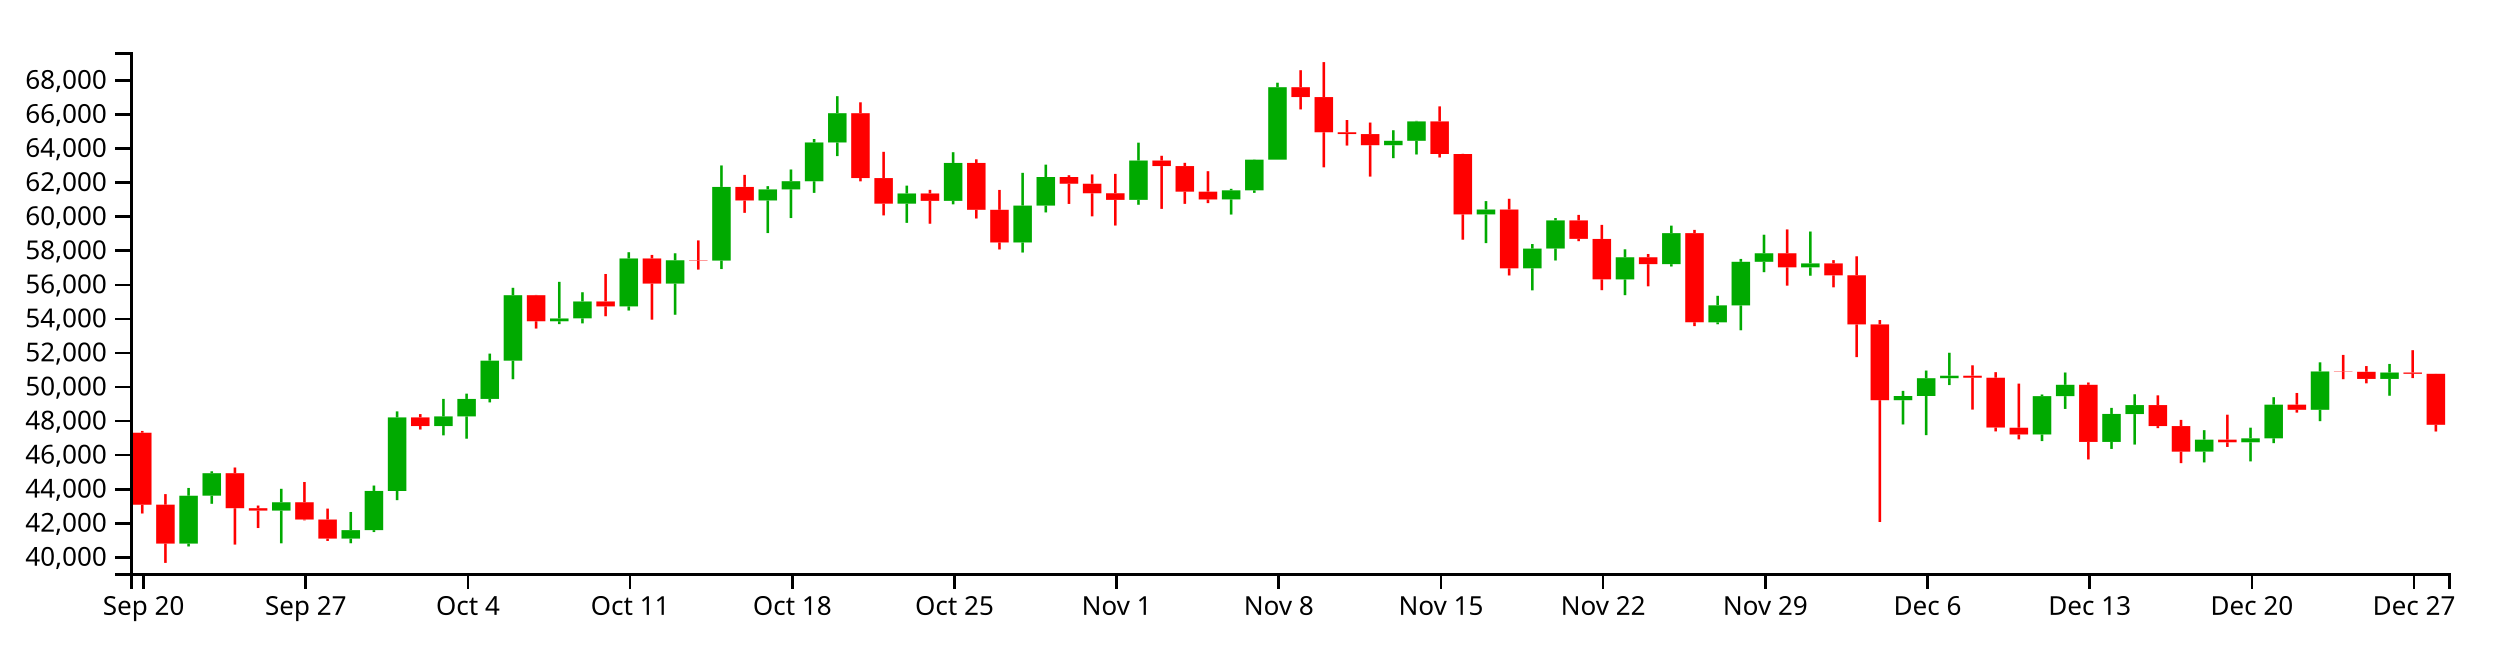
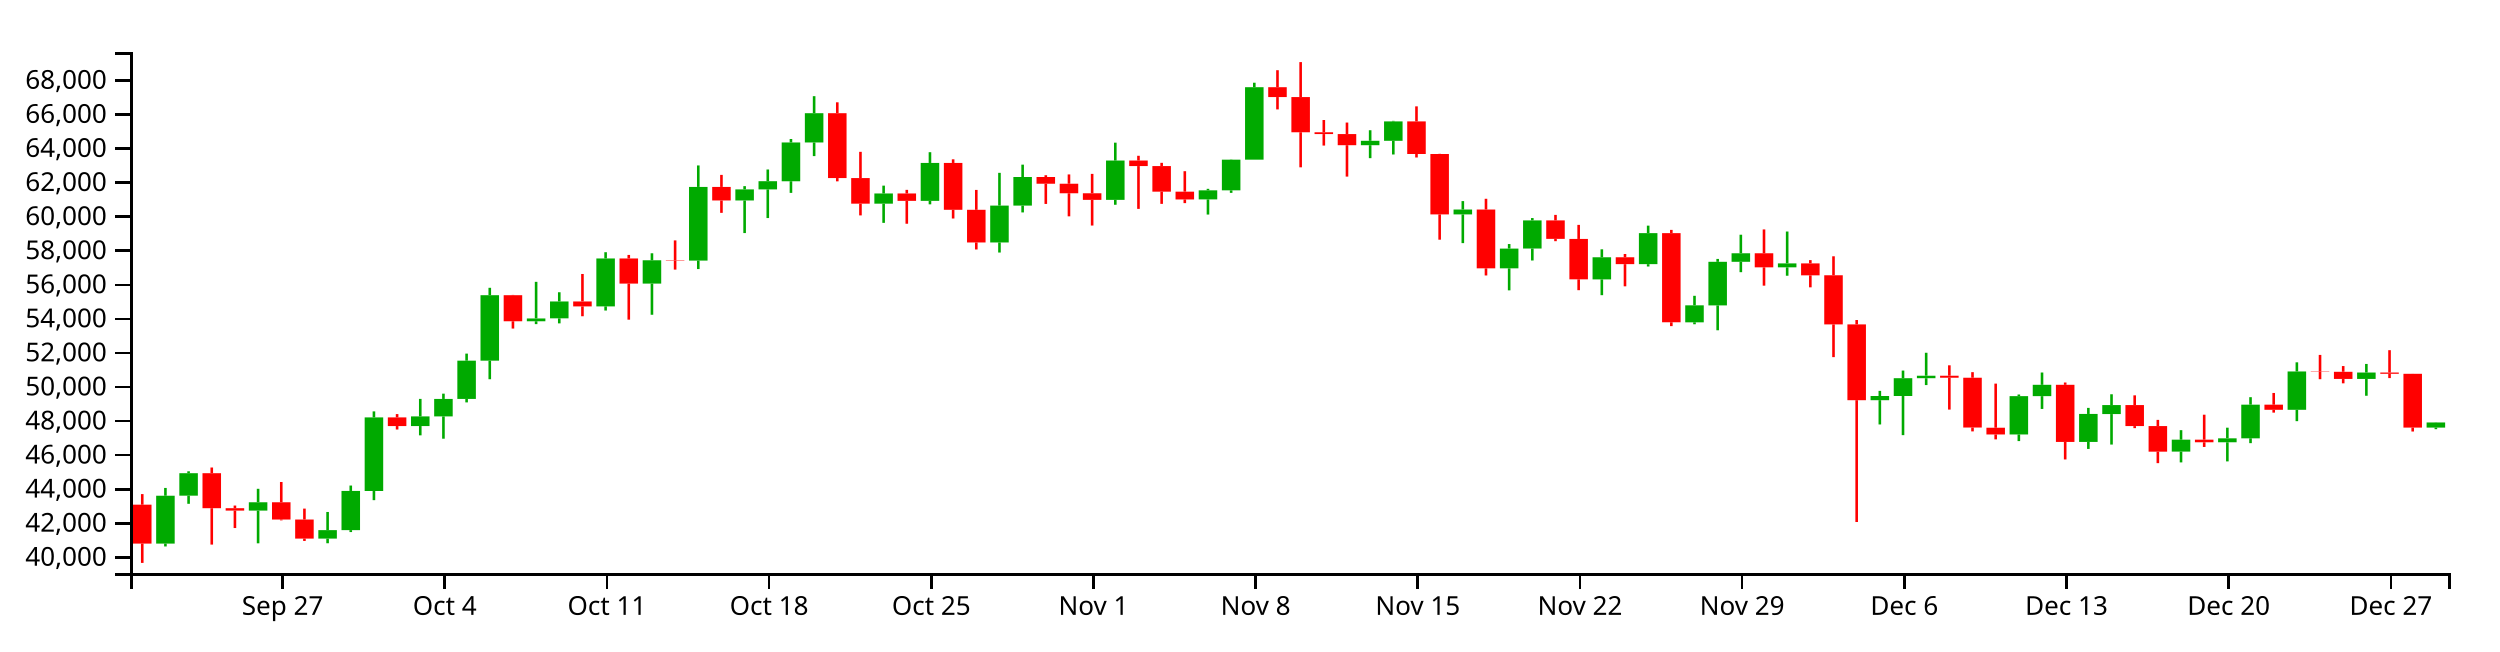
<svg xmlns="http://www.w3.org/2000/svg" version="1.1" width="960" height="250">
  <g transform="translate(50,20)">
    <style>.axis path,.axis line{fill:none;stroke:#000;shape-rendering:crispEdges;}path.candle{stroke:#000000;}path.candle.body{stroke-width:0;}path.candle.up{fill:#00AA00;stroke:#00AA00;}path.candle.down{fill:#FF0000;stroke:#FF0000;}</style>
    <g class="candlestick">
      <g class="data">
-         <path class="candle body up" d="M 18.86 188.736 l 7.117 0 L 25.978 170.358 l -7.117 0 L 18.86 188.736 M 27.757 170.34 l 7.117 0 L 34.874 161.713 l -7.117 0 L 27.757 170.34 M 54.446 176.069 l 7.117 0 L 61.563 172.862 l -7.117 0 L 54.446 176.069 M 81.136 186.833 l 7.117 0 L 88.253 183.567 l -7.117 0 L 81.136 186.833 M 90.032 183.567 l 7.117 0 L 97.149 168.524 l -7.117 0 L 90.032 183.567 M 98.928 168.55 l 7.117 0 L 106.046 140.283 l -7.117 0 L 98.928 168.55 M 116.721 143.597 l 7.117 0 L 123.838 139.901 l -7.117 0 L 116.721 143.597 M 125.618 139.901 l 7.117 0 L 132.735 133.196 l -7.117 0 L 125.618 139.901 M 134.514 133.196 l 7.117 0 L 141.631 118.498 l -7.117 0 L 134.514 133.196 M 143.411 118.498 l 7.117 0 L 150.528 93.361 l -7.117 0 L 143.411 118.498 M 161.204 103.367 l 7.117 0 L 168.321 102.28 l -7.117 0 L 161.204 103.367 M 170.1 102.252 l 7.117 0 L 177.217 95.75 l -7.117 0 L 170.1 102.252 M 187.893 97.652 l 7.117 0 L 195.01 79.256 l -7.117 0 L 187.893 97.652 M 205.686 88.9 l 7.117 0 L 212.803 79.939 l -7.117 0 L 205.686 88.9 M 223.479 80.063 l 7.117 0 L 230.596 51.776 l -7.117 0 L 223.479 80.063 M 241.271 56.989 l 7.117 0 L 248.389 52.719 l -7.117 0 L 241.271 56.989 M 250.168 52.719 l 7.117 0 L 257.285 49.569 l -7.117 0 L 250.168 52.719 M 259.064 49.597 l 7.117 0 L 266.182 34.716 l -7.117 0 L 259.064 49.597 M 267.961 34.716 l 7.117 0 L 275.078 23.46 l -7.117 0 L 267.961 34.716 M 294.65 58.214 l 7.117 0 L 301.767 54.299 l -7.117 0 L 294.65 58.214 M 312.443 57.141 l 7.117 0 L 319.56 42.577 l -7.117 0 L 312.443 57.141 M 339.132 73.094 l 7.117 0 L 346.25 58.949 l -7.117 0 L 339.132 73.094 M 348.029 58.949 l 7.117 0 L 355.146 47.974 l -7.117 0 L 348.029 58.949 M 383.615 56.756 l 7.117 0 L 390.732 41.654 l -7.117 0 L 383.615 56.756 M 419.2 56.566 l 7.117 0 L 426.317 53.096 l -7.117 0 L 419.2 56.566 M 428.097 53.096 l 7.117 0 L 435.214 41.303 l -7.117 0 L 428.097 53.096 M 436.993 41.303 l 7.117 0 L 444.11 13.489 l -7.117 0 L 436.993 41.303 M 481.475 35.752 l 7.117 0 L 488.593 34.066 l -7.117 0 L 481.475 35.752 M 490.372 34.066 l 7.117 0 L 497.489 26.615 l -7.117 0 L 490.372 34.066 M 517.061 62.331 l 7.117 0 L 524.178 60.46 l -7.117 0 L 517.061 62.331 M 534.854 83.048 l 7.117 0 L 541.971 75.456 l -7.117 0 L 534.854 83.048 M 543.75 75.425 l 7.117 0 L 550.868 64.629 l -7.117 0 L 543.75 75.425 M 570.44 87.285 l 7.117 0 L 577.557 78.799 l -7.117 0 L 570.44 87.285 M 588.233 81.435 l 7.117 0 L 595.35 69.516 l -7.117 0 L 588.233 81.435 M 606.026 103.769 l 7.117 0 L 613.143 97.246 l -7.117 0 L 606.026 103.769 M 614.922 97.276 l 7.117 0 L 622.039 80.541 l -7.117 0 L 614.922 97.276 M 623.818 80.541 l 7.117 0 L 630.936 77.262 l -7.117 0 L 623.818 80.541 M 641.611 82.662 l 7.117 0 L 648.729 81.135 l -7.117 0 L 641.611 82.662 M 677.197 133.67 l 7.117 0 L 684.314 132.075 l -7.117 0 L 677.197 133.67 M 686.094 132.075 l 7.117 0 L 693.211 125.236 l -7.117 0 L 686.094 132.075 M 694.99 125.236 l 7.117 0 L 702.107 124.274 l -7.117 0 L 694.99 125.236 M 730.576 146.831 l 7.117 0 L 737.693 132.117 l -7.117 0 L 730.576 146.831 M 739.472 132.117 l 7.117 0 L 746.589 127.774 l -7.117 0 L 739.472 132.117 M 757.265 149.694 l 7.117 0 L 764.382 138.963 l -7.117 0 L 757.265 149.694 M 766.162 139.005 l 7.117 0 L 773.279 135.551 l -7.117 0 L 766.162 139.005 M 792.851 153.416 l 7.117 0 L 799.968 148.833 l -7.117 0 L 792.851 153.416 M 810.644 149.835 l 7.117 0 L 817.761 148.311 l -7.117 0 L 810.644 149.835 M 819.54 148.311 l 7.117 0 L 826.657 135.388 l -7.117 0 L 819.54 148.311 M 837.333 137.362 l 7.117 0 L 844.45 122.64 l -7.117 0 L 837.333 137.362 M 864.022 125.512 l 7.117 0 L 871.14 123.054 l -7.117 0 L 864.022 125.512" />
-         <path class="candle body down" d="M 1.068 146.169 l 7.117 0 L 8.185 173.812 l -7.117 0 L 1.068 146.169 M 9.964 173.805 l 7.117 0 L 17.081 188.734 l -7.117 0 L 9.964 173.805 M 36.653 161.713 l 7.117 0 L 43.77 175.153 l -7.117 0 L 36.653 161.713 M 45.55 175.153 l 7.117 0 L 52.667 176.069 l -7.117 0 L 45.55 175.153 M 63.343 172.862 l 7.117 0 L 70.46 179.491 l -7.117 0 L 63.343 172.862 M 72.239 179.491 l 7.117 0 L 79.356 186.823 l -7.117 0 L 72.239 179.491 M 107.825 140.283 l 7.117 0 L 114.942 143.597 l -7.117 0 L 107.825 140.283 M 152.307 93.361 l 7.117 0 L 159.424 103.367 l -7.117 0 L 152.307 93.361 M 178.996 95.75 l 7.117 0 L 186.114 97.652 l -7.117 0 L 178.996 95.75 M 196.789 79.256 l 7.117 0 L 203.906 88.9 l -7.117 0 L 196.789 79.256 M 214.582 79.913 l 7.117 0 L 221.699 80.063 l -7.117 0 L 214.582 79.913 M 232.375 51.776 l 7.117 0 L 239.492 56.989 l -7.117 0 L 232.375 51.776 M 276.857 23.46 l 7.117 0 L 283.974 48.37 l -7.117 0 L 276.857 23.46 M 285.754 48.37 l 7.117 0 L 292.871 58.214 l -7.117 0 L 285.754 48.37 M 303.547 54.299 l 7.117 0 L 310.664 57.141 l -7.117 0 L 303.547 54.299 M 321.339 42.577 l 7.117 0 L 328.457 60.565 l -7.117 0 L 321.339 42.577 M 330.236 60.565 l 7.117 0 L 337.353 73.094 l -7.117 0 L 330.236 60.565 M 356.925 47.974 l 7.117 0 L 364.042 50.555 l -7.117 0 L 356.925 47.974 M 365.822 50.555 l 7.117 0 L 372.939 54.214 l -7.117 0 L 365.822 50.555 M 374.718 54.214 l 7.117 0 L 381.835 56.756 l -7.117 0 L 374.718 54.214 M 392.511 41.65 l 7.117 0 L 399.628 43.77 l -7.117 0 L 392.511 41.65 M 401.407 43.77 l 7.117 0 L 408.525 53.591 l -7.117 0 L 401.407 43.77 M 410.304 53.591 l 7.117 0 L 417.421 56.586 l -7.117 0 L 410.304 53.591 M 445.89 13.489 l 7.117 0 L 453.007 17.271 l -7.117 0 L 445.89 13.489 M 454.786 17.271 l 7.117 0 L 461.903 30.78 l -7.117 0 L 454.786 17.271 M 463.683 30.78 l 7.117 0 L 470.8 31.487 l -7.117 0 L 463.683 30.78 M 472.579 31.487 l 7.117 0 L 479.696 35.752 l -7.117 0 L 472.579 31.487 M 499.268 26.615 l 7.117 0 L 506.385 39.124 l -7.117 0 L 499.268 26.615 M 508.165 39.124 l 7.117 0 L 515.282 62.331 l -7.117 0 L 508.165 39.124 M 525.958 60.46 l 7.117 0 L 533.075 83.048 l -7.117 0 L 525.958 60.46 M 552.647 64.629 l 7.117 0 L 559.764 71.729 l -7.117 0 L 552.647 64.629 M 561.543 71.758 l 7.117 0 L 568.661 87.263 l -7.117 0 L 561.543 71.758 M 579.336 78.799 l 7.117 0 L 586.453 81.435 l -7.117 0 L 579.336 78.799 M 597.129 69.516 l 7.117 0 L 604.246 103.751 l -7.117 0 L 597.129 69.516 M 632.715 77.262 l 7.117 0 L 639.832 82.662 l -7.117 0 L 632.715 77.262 M 650.508 81.135 l 7.117 0 L 657.625 85.738 l -7.117 0 L 650.508 81.135 M 659.404 85.713 l 7.117 0 L 666.521 104.572 l -7.117 0 L 659.404 85.713 M 668.301 104.572 l 7.117 0 L 675.418 133.67 l -7.117 0 L 668.301 104.572 M 703.886 124.274 l 7.117 0 L 711.004 125.045 l -7.117 0 L 703.886 124.274 M 712.783 125.045 l 7.117 0 L 719.9 144.181 l -7.117 0 L 712.783 125.045 M 721.679 144.245 l 7.117 0 L 728.796 146.831 l -7.117 0 L 721.679 144.245 M 748.369 127.774 l 7.117 0 L 755.486 149.694 l -7.117 0 L 748.369 127.774 M 775.058 135.551 l 7.117 0 L 782.175 143.613 l -7.117 0 L 775.058 135.551 M 783.954 143.613 l 7.117 0 L 791.072 153.433 l -7.117 0 L 783.954 143.613 M 801.747 148.833 l 7.117 0 L 808.864 149.835 l -7.117 0 L 801.747 148.833 M 828.437 135.403 l 7.117 0 L 835.554 137.362 l -7.117 0 L 828.437 135.403 M 846.23 122.64 l 7.117 0 L 853.347 122.763 l -7.117 0 L 846.23 122.64 M 855.126 122.763 l 7.117 0 L 862.243 125.512 l -7.117 0 L 855.126 122.763 M 872.919 123.054 l 7.117 0 L 880.036 123.538 l -7.117 0 L 872.919 123.054 M 881.815 123.538 l 7.117 0 L 888.932 143.111 l -7.117 0 L 881.815 123.538" />
+         <path class="candle body up" d="M 9.964 188.736 l 7.117 0 L 17.081 170.358 l -7.117 0 L 9.964 188.736 M 18.86 170.34 l 7.117 0 L 25.978 161.713 l -7.117 0 L 18.86 170.34 M 45.55 176.069 l 7.117 0 L 52.667 172.862 l -7.117 0 L 45.55 176.069 M 72.239 186.833 l 7.117 0 L 79.356 183.567 l -7.117 0 L 72.239 186.833 M 81.136 183.567 l 7.117 0 L 88.253 168.524 l -7.117 0 L 81.136 183.567 M 90.032 168.55 l 7.117 0 L 97.149 140.283 l -7.117 0 L 90.032 168.55 M 107.825 143.597 l 7.117 0 L 114.942 139.901 l -7.117 0 L 107.825 143.597 M 116.721 139.901 l 7.117 0 L 123.838 133.196 l -7.117 0 L 116.721 139.901 M 125.618 133.196 l 7.117 0 L 132.735 118.498 l -7.117 0 L 125.618 133.196 M 134.514 118.498 l 7.117 0 L 141.631 93.361 l -7.117 0 L 134.514 118.498 M 152.307 103.367 l 7.117 0 L 159.424 102.28 l -7.117 0 L 152.307 103.367 M 161.204 102.252 l 7.117 0 L 168.321 95.75 l -7.117 0 L 161.204 102.252 M 178.996 97.652 l 7.117 0 L 186.114 79.256 l -7.117 0 L 178.996 97.652 M 196.789 88.9 l 7.117 0 L 203.906 79.939 l -7.117 0 L 196.789 88.9 M 214.582 80.063 l 7.117 0 L 221.699 51.776 l -7.117 0 L 214.582 80.063 M 232.375 56.989 l 7.117 0 L 239.492 52.719 l -7.117 0 L 232.375 56.989 M 241.271 52.719 l 7.117 0 L 248.389 49.569 l -7.117 0 L 241.271 52.719 M 250.168 49.597 l 7.117 0 L 257.285 34.716 l -7.117 0 L 250.168 49.597 M 259.064 34.716 l 7.117 0 L 266.182 23.46 l -7.117 0 L 259.064 34.716 M 285.754 58.214 l 7.117 0 L 292.871 54.299 l -7.117 0 L 285.754 58.214 M 303.547 57.141 l 7.117 0 L 310.664 42.577 l -7.117 0 L 303.547 57.141 M 330.236 73.094 l 7.117 0 L 337.353 58.949 l -7.117 0 L 330.236 73.094 M 339.132 58.949 l 7.117 0 L 346.25 47.974 l -7.117 0 L 339.132 58.949 M 374.718 56.756 l 7.117 0 L 381.835 41.654 l -7.117 0 L 374.718 56.756 M 410.304 56.566 l 7.117 0 L 417.421 53.096 l -7.117 0 L 410.304 56.566 M 419.2 53.096 l 7.117 0 L 426.317 41.303 l -7.117 0 L 419.2 53.096 M 428.097 41.303 l 7.117 0 L 435.214 13.489 l -7.117 0 L 428.097 41.303 M 472.579 35.752 l 7.117 0 L 479.696 34.066 l -7.117 0 L 472.579 35.752 M 481.475 34.066 l 7.117 0 L 488.593 26.615 l -7.117 0 L 481.475 34.066 M 508.165 62.331 l 7.117 0 L 515.282 60.46 l -7.117 0 L 508.165 62.331 M 525.958 83.048 l 7.117 0 L 533.075 75.456 l -7.117 0 L 525.958 83.048 M 534.854 75.425 l 7.117 0 L 541.971 64.629 l -7.117 0 L 534.854 75.425 M 561.543 87.285 l 7.117 0 L 568.661 78.799 l -7.117 0 L 561.543 87.285 M 579.336 81.435 l 7.117 0 L 586.453 69.516 l -7.117 0 L 579.336 81.435 M 597.129 103.769 l 7.117 0 L 604.246 97.246 l -7.117 0 L 597.129 103.769 M 606.026 97.276 l 7.117 0 L 613.143 80.541 l -7.117 0 L 606.026 97.276 M 614.922 80.541 l 7.117 0 L 622.039 77.262 l -7.117 0 L 614.922 80.541 M 632.715 82.662 l 7.117 0 L 639.832 81.135 l -7.117 0 L 632.715 82.662 M 668.301 133.67 l 7.117 0 L 675.418 132.075 l -7.117 0 L 668.301 133.67 M 677.197 132.075 l 7.117 0 L 684.314 125.236 l -7.117 0 L 677.197 132.075 M 686.094 125.236 l 7.117 0 L 693.211 124.274 l -7.117 0 L 686.094 125.236 M 721.679 146.831 l 7.117 0 L 728.796 132.117 l -7.117 0 L 721.679 146.831 M 730.576 132.117 l 7.117 0 L 737.693 127.774 l -7.117 0 L 730.576 132.117 M 748.369 149.694 l 7.117 0 L 755.486 138.963 l -7.117 0 L 748.369 149.694 M 757.265 139.005 l 7.117 0 L 764.382 135.551 l -7.117 0 L 757.265 139.005 M 783.954 153.416 l 7.117 0 L 791.072 148.833 l -7.117 0 L 783.954 153.416 M 801.747 149.835 l 7.117 0 L 808.864 148.311 l -7.117 0 L 801.747 149.835 M 810.644 148.311 l 7.117 0 L 817.761 135.388 l -7.117 0 L 810.644 148.311 M 828.437 137.362 l 7.117 0 L 835.554 122.64 l -7.117 0 L 828.437 137.362 M 855.126 125.512 l 7.117 0 L 862.243 123.054 l -7.117 0 L 855.126 125.512 M 881.815 144.193 l 7.117 0 L 888.932 142.234 l -7.117 0 L 881.815 144.193" />
+         <path class="candle body down" d="M 1.068 173.805 l 7.117 0 L 8.185 188.734 l -7.117 0 L 1.068 173.805 M 27.757 161.713 l 7.117 0 L 34.874 175.153 l -7.117 0 L 27.757 161.713 M 36.653 175.153 l 7.117 0 L 43.77 176.069 l -7.117 0 L 36.653 175.153 M 54.446 172.862 l 7.117 0 L 61.563 179.491 l -7.117 0 L 54.446 172.862 M 63.343 179.491 l 7.117 0 L 70.46 186.823 l -7.117 0 L 63.343 179.491 M 98.928 140.283 l 7.117 0 L 106.046 143.597 l -7.117 0 L 98.928 140.283 M 143.411 93.361 l 7.117 0 L 150.528 103.367 l -7.117 0 L 143.411 93.361 M 170.1 95.75 l 7.117 0 L 177.217 97.652 l -7.117 0 L 170.1 95.75 M 187.893 79.256 l 7.117 0 L 195.01 88.9 l -7.117 0 L 187.893 79.256 M 205.686 79.913 l 7.117 0 L 212.803 80.063 l -7.117 0 L 205.686 79.913 M 223.479 51.776 l 7.117 0 L 230.596 56.989 l -7.117 0 L 223.479 51.776 M 267.961 23.46 l 7.117 0 L 275.078 48.37 l -7.117 0 L 267.961 23.46 M 276.857 48.37 l 7.117 0 L 283.974 58.214 l -7.117 0 L 276.857 48.37 M 294.65 54.299 l 7.117 0 L 301.767 57.141 l -7.117 0 L 294.65 54.299 M 312.443 42.577 l 7.117 0 L 319.56 60.565 l -7.117 0 L 312.443 42.577 M 321.339 60.565 l 7.117 0 L 328.457 73.094 l -7.117 0 L 321.339 60.565 M 348.029 47.974 l 7.117 0 L 355.146 50.555 l -7.117 0 L 348.029 47.974 M 356.925 50.555 l 7.117 0 L 364.042 54.214 l -7.117 0 L 356.925 50.555 M 365.822 54.214 l 7.117 0 L 372.939 56.756 l -7.117 0 L 365.822 54.214 M 383.615 41.65 l 7.117 0 L 390.732 43.77 l -7.117 0 L 383.615 41.65 M 392.511 43.77 l 7.117 0 L 399.628 53.591 l -7.117 0 L 392.511 43.77 M 401.407 53.591 l 7.117 0 L 408.525 56.586 l -7.117 0 L 401.407 53.591 M 436.993 13.489 l 7.117 0 L 444.11 17.271 l -7.117 0 L 436.993 13.489 M 445.89 17.271 l 7.117 0 L 453.007 30.78 l -7.117 0 L 445.89 17.271 M 454.786 30.78 l 7.117 0 L 461.903 31.487 l -7.117 0 L 454.786 30.78 M 463.683 31.487 l 7.117 0 L 470.8 35.752 l -7.117 0 L 463.683 31.487 M 490.372 26.615 l 7.117 0 L 497.489 39.124 l -7.117 0 L 490.372 26.615 M 499.268 39.124 l 7.117 0 L 506.385 62.331 l -7.117 0 L 499.268 39.124 M 517.061 60.46 l 7.117 0 L 524.178 83.048 l -7.117 0 L 517.061 60.46 M 543.75 64.629 l 7.117 0 L 550.868 71.729 l -7.117 0 L 543.75 64.629 M 552.647 71.758 l 7.117 0 L 559.764 87.263 l -7.117 0 L 552.647 71.758 M 570.44 78.799 l 7.117 0 L 577.557 81.435 l -7.117 0 L 570.44 78.799 M 588.233 69.516 l 7.117 0 L 595.35 103.751 l -7.117 0 L 588.233 69.516 M 623.818 77.262 l 7.117 0 L 630.936 82.662 l -7.117 0 L 623.818 77.262 M 641.611 81.135 l 7.117 0 L 648.729 85.738 l -7.117 0 L 641.611 81.135 M 650.508 85.713 l 7.117 0 L 657.625 104.572 l -7.117 0 L 650.508 85.713 M 659.404 104.572 l 7.117 0 L 666.521 133.67 l -7.117 0 L 659.404 104.572 M 694.99 124.274 l 7.117 0 L 702.107 125.045 l -7.117 0 L 694.99 124.274 M 703.886 125.045 l 7.117 0 L 711.004 144.181 l -7.117 0 L 703.886 125.045 M 712.783 144.245 l 7.117 0 L 719.9 146.831 l -7.117 0 L 712.783 144.245 M 739.472 127.774 l 7.117 0 L 746.589 149.694 l -7.117 0 L 739.472 127.774 M 766.162 135.551 l 7.117 0 L 773.279 143.613 l -7.117 0 L 766.162 135.551 M 775.058 143.613 l 7.117 0 L 782.175 153.433 l -7.117 0 L 775.058 143.613 M 792.851 148.833 l 7.117 0 L 799.968 149.835 l -7.117 0 L 792.851 148.833 M 819.54 135.403 l 7.117 0 L 826.657 137.362 l -7.117 0 L 819.54 135.403 M 837.333 122.64 l 7.117 0 L 844.45 122.763 l -7.117 0 L 837.333 122.64 M 846.23 122.763 l 7.117 0 L 853.347 125.512 l -7.117 0 L 846.23 122.763 M 864.022 123.054 l 7.117 0 L 871.14 123.538 l -7.117 0 L 864.022 123.054 M 872.919 123.538 l 7.117 0 L 880.036 144.193 l -7.117 0 L 872.919 123.538" />
        <path class="candle body equal" />
-         <path class="candle wick up" d="M 22.419 167.37 L 22.419 170.358 M 22.419 188.736 L 22.419 189.839 M 31.315 160.976 L 31.315 161.713 M 31.315 170.34 L 31.315 173.462 M 58.005 167.7 L 58.005 172.862 M 58.005 176.069 L 58.005 188.632 M 84.694 176.596 L 84.694 183.567 M 84.694 186.833 L 84.694 188.606 M 93.591 166.448 L 93.591 168.524 M 93.591 183.567 L 93.591 184.313 M 102.487 137.971 L 102.487 140.283 M 102.487 168.55 L 102.487 172.063 M 120.28 133.176 L 120.28 139.901 M 120.28 143.597 L 120.28 147.174 M 129.176 131.161 L 129.176 133.196 M 129.176 139.901 L 129.176 148.463 M 138.073 115.788 L 138.073 118.498 M 138.073 133.196 L 138.073 134.521 M 146.969 90.515 L 146.969 93.361 M 146.969 118.498 L 146.969 125.625 M 164.762 88.226 L 164.762 102.28 M 164.762 103.367 L 164.762 104.464 M 173.659 92.223 L 173.659 95.75 M 173.659 102.252 L 173.659 104.175 M 191.451 76.851 L 191.451 79.256 M 191.451 97.652 L 191.451 99.247 M 209.244 77.257 L 209.244 79.939 M 209.244 88.9 L 209.244 100.869 M 227.037 43.531 L 227.037 51.776 M 227.037 80.063 L 227.037 83.32 M 244.83 51.476 L 244.83 52.719 M 244.83 56.989 L 244.83 69.499 M 253.727 45.083 L 253.727 49.569 M 253.727 52.719 L 253.727 63.733 M 262.623 33.373 L 262.623 34.716 M 262.623 49.597 L 262.623 54.067 M 271.519 16.928 L 271.519 23.46 M 271.519 34.716 L 271.519 39.944 M 298.209 51.284 L 298.209 54.299 M 298.209 58.214 L 298.209 65.58 M 316.002 38.444 L 316.002 42.577 M 316.002 57.141 L 316.002 58.464 M 342.691 46.37 L 342.691 58.949 M 342.691 73.094 L 342.691 76.975 M 351.587 43.223 L 351.587 47.974 M 351.587 58.949 L 351.587 61.572 M 387.173 34.785 L 387.173 41.654 M 387.173 56.756 L 387.173 58.63 M 422.759 52.509 L 422.759 53.096 M 422.759 56.566 L 422.759 62.389 M 431.655 41.22 L 431.655 41.303 M 431.655 53.096 L 431.655 54.063 M 440.552 11.767 L 440.552 13.489 M 440.552 41.303 L 440.552 41.303 M 485.034 30.01 L 485.034 34.066 M 485.034 35.752 L 485.034 40.736 M 493.93 26.41 L 493.93 26.615 M 493.93 34.066 L 493.93 39.323 M 520.62 57.22 L 520.62 60.46 M 520.62 62.331 L 520.62 73.358 M 538.413 73.705 L 538.413 75.456 M 538.413 83.048 L 538.413 91.497 M 547.309 63.73 L 547.309 64.629 M 547.309 75.425 L 547.309 80.03 M 573.998 75.733 L 573.998 78.799 M 573.998 87.285 L 573.998 93.348 M 591.791 66.648 L 591.791 69.516 M 591.791 81.435 L 591.791 82.339 M 609.584 93.59 L 609.584 97.246 M 609.584 103.769 L 609.584 104.513 M 618.481 79.428 L 618.481 80.541 M 618.481 97.276 L 618.481 106.825 M 627.377 70.134 L 627.377 77.262 M 627.377 80.541 L 627.377 84.519 M 645.17 68.907 L 645.17 81.135 M 645.17 82.662 L 645.17 85.884 M 680.756 130.095 L 680.756 132.075 M 680.756 133.67 L 680.756 142.993 M 689.652 122.298 L 689.652 125.236 M 689.652 132.075 L 689.652 147.096 M 698.549 115.461 L 698.549 124.274 M 698.549 125.236 L 698.549 127.867 M 734.134 131.491 L 734.134 132.117 M 734.134 146.831 L 734.134 149.379 M 743.031 123.044 L 743.031 127.774 M 743.031 132.117 L 743.031 137.036 M 760.824 136.627 L 760.824 138.963 M 760.824 149.694 L 760.824 152.394 M 769.72 131.397 L 769.72 135.551 M 769.72 139.005 L 769.72 150.713 M 796.409 145.183 L 796.409 148.833 M 796.409 153.416 L 796.409 157.561 M 814.202 144.234 L 814.202 148.311 M 814.202 149.835 L 814.202 157.177 M 823.099 132.516 L 823.099 135.388 M 823.099 148.311 L 823.099 150.17 M 840.892 119.133 L 840.892 122.64 M 840.892 137.362 L 840.892 141.729 M 867.581 119.754 L 867.581 123.054 M 867.581 125.512 L 867.581 131.973" style="stroke-width: 1px;" />
-         <path class="candle wick down" d="M 4.626 145.478 L 4.626 146.169 M 4.626 173.812 L 4.626 177.185 M 13.523 169.734 L 13.523 173.805 M 13.523 188.734 L 13.523 196.154 M 40.212 159.524 L 40.212 161.713 M 40.212 175.153 L 40.212 189.122 M 49.108 174.131 L 49.108 175.153 M 49.108 176.069 L 49.108 182.769 M 66.901 165.084 L 66.901 172.862 M 66.901 179.491 L 66.901 179.814 M 75.798 175.305 L 75.798 179.491 M 75.798 186.823 L 75.798 187.729 M 111.383 139.007 L 111.383 140.283 M 111.383 143.597 L 111.383 144.936 M 155.866 93.248 L 155.866 93.361 M 155.866 103.367 L 155.866 106.168 M 182.555 85.209 L 182.555 95.75 M 182.555 97.652 L 182.555 101.439 M 200.348 77.891 L 200.348 79.256 M 200.348 88.9 L 200.348 102.754 M 218.141 72.315 L 218.141 79.913 M 218.141 80.063 L 218.141 83.529 M 235.934 47.158 L 235.934 51.776 M 235.934 56.989 L 235.934 61.735 M 280.416 19.285 L 280.416 23.46 M 280.416 48.37 L 280.416 49.634 M 289.312 38.302 L 289.312 48.37 M 289.312 58.214 L 289.312 62.716 M 307.105 52.904 L 307.105 54.299 M 307.105 57.141 L 307.105 65.917 M 324.898 41.173 L 324.898 42.577 M 324.898 60.565 L 324.898 63.909 M 333.794 52.93 L 333.794 60.565 M 333.794 73.094 L 333.794 75.798 M 360.484 47.284 L 360.484 47.974 M 360.484 50.555 L 360.484 58.314 M 369.38 46.983 L 369.38 50.555 M 369.38 54.214 L 369.38 63.073 M 378.277 46.77 L 378.277 54.214 M 378.277 56.756 L 378.277 66.608 M 396.07 39.822 L 396.07 41.65 M 396.07 43.77 L 396.07 60.212 M 404.966 42.528 L 404.966 43.77 M 404.966 53.591 L 404.966 58.287 M 413.862 45.737 L 413.862 53.591 M 413.862 56.586 L 413.862 58 M 449.448 6.958 L 449.448 13.489 M 449.448 17.271 L 449.448 22.015 M 458.345 3.846 L 458.345 17.271 M 458.345 30.78 L 458.345 44.251 M 467.241 26.085 L 467.241 30.78 M 467.241 31.487 L 467.241 35.897 M 476.138 27.062 L 476.138 31.487 M 476.138 35.752 L 476.138 47.815 M 502.827 20.841 L 502.827 26.615 M 502.827 39.124 L 502.827 40.476 M 511.723 39.055 L 511.723 39.124 M 511.723 62.331 L 511.723 72.043 M 529.516 56.332 L 529.516 60.46 M 529.516 83.048 L 529.516 85.778 M 556.206 62.521 L 556.206 64.629 M 556.206 71.729 L 556.206 72.615 M 565.102 66.353 L 565.102 71.758 M 565.102 87.263 L 565.102 91.431 M 582.895 77.531 L 582.895 78.799 M 582.895 81.435 L 582.895 89.946 M 600.688 68.276 L 600.688 69.516 M 600.688 103.751 L 600.688 105.233 M 636.273 68.099 L 636.273 77.262 M 636.273 82.662 L 636.273 89.694 M 654.066 79.883 L 654.066 81.135 M 654.066 85.738 L 654.066 90.334 M 662.963 78.414 L 662.963 85.713 M 662.963 104.572 L 662.963 117.138 M 671.859 102.884 L 671.859 104.572 M 671.859 133.67 L 671.859 180.453 M 707.445 120.277 L 707.445 124.274 M 707.445 125.045 L 707.445 137.284 M 716.341 122.908 L 716.341 125.045 M 716.341 144.181 L 716.341 145.657 M 725.238 127.309 L 725.238 144.245 M 725.238 146.831 L 725.238 148.718 M 751.927 126.884 L 751.927 127.774 M 751.927 149.694 L 751.927 156.432 M 778.617 131.813 L 778.617 135.551 M 778.617 143.613 L 778.617 144.407 M 787.513 141.235 L 787.513 143.613 M 787.513 153.433 L 787.513 157.849 M 805.306 139.246 L 805.306 148.833 M 805.306 149.835 L 805.306 151.629 M 831.995 130.899 L 831.995 135.403 M 831.995 137.362 L 831.995 138.449 M 849.788 116.287 L 849.788 122.64 M 849.788 122.763 L 849.788 125.612 M 858.685 120.564 L 858.685 122.763 M 858.685 125.512 L 858.685 127.196 M 876.477 114.469 L 876.477 123.054 M 876.477 123.538 L 876.477 125.19 M 885.374 123.521 L 885.374 123.538 M 885.374 143.111 L 885.374 145.702" style="stroke-width: 1px;" />
+         <path class="candle wick up" d="M 13.523 167.37 L 13.523 170.358 M 13.523 188.736 L 13.523 189.839 M 22.419 160.976 L 22.419 161.713 M 22.419 170.34 L 22.419 173.462 M 49.108 167.7 L 49.108 172.862 M 49.108 176.069 L 49.108 188.632 M 75.798 176.596 L 75.798 183.567 M 75.798 186.833 L 75.798 188.606 M 84.694 166.448 L 84.694 168.524 M 84.694 183.567 L 84.694 184.313 M 93.591 137.971 L 93.591 140.283 M 93.591 168.55 L 93.591 172.063 M 111.383 133.176 L 111.383 139.901 M 111.383 143.597 L 111.383 147.174 M 120.28 131.161 L 120.28 133.196 M 120.28 139.901 L 120.28 148.463 M 129.176 115.788 L 129.176 118.498 M 129.176 133.196 L 129.176 134.521 M 138.073 90.515 L 138.073 93.361 M 138.073 118.498 L 138.073 125.625 M 155.866 88.226 L 155.866 102.28 M 155.866 103.367 L 155.866 104.464 M 164.762 92.223 L 164.762 95.75 M 164.762 102.252 L 164.762 104.175 M 182.555 76.851 L 182.555 79.256 M 182.555 97.652 L 182.555 99.247 M 200.348 77.257 L 200.348 79.939 M 200.348 88.9 L 200.348 100.869 M 218.141 43.531 L 218.141 51.776 M 218.141 80.063 L 218.141 83.32 M 235.934 51.476 L 235.934 52.719 M 235.934 56.989 L 235.934 69.499 M 244.83 45.083 L 244.83 49.569 M 244.83 52.719 L 244.83 63.733 M 253.727 33.373 L 253.727 34.716 M 253.727 49.597 L 253.727 54.067 M 262.623 16.928 L 262.623 23.46 M 262.623 34.716 L 262.623 39.944 M 289.312 51.284 L 289.312 54.299 M 289.312 58.214 L 289.312 65.58 M 307.105 38.444 L 307.105 42.577 M 307.105 57.141 L 307.105 58.464 M 333.794 46.37 L 333.794 58.949 M 333.794 73.094 L 333.794 76.975 M 342.691 43.223 L 342.691 47.974 M 342.691 58.949 L 342.691 61.572 M 378.277 34.785 L 378.277 41.654 M 378.277 56.756 L 378.277 58.63 M 413.862 52.509 L 413.862 53.096 M 413.862 56.566 L 413.862 62.389 M 422.759 41.22 L 422.759 41.303 M 422.759 53.096 L 422.759 54.063 M 431.655 11.767 L 431.655 13.489 M 431.655 41.303 L 431.655 41.303 M 476.138 30.01 L 476.138 34.066 M 476.138 35.752 L 476.138 40.736 M 485.034 26.41 L 485.034 26.615 M 485.034 34.066 L 485.034 39.323 M 511.723 57.22 L 511.723 60.46 M 511.723 62.331 L 511.723 73.358 M 529.516 73.705 L 529.516 75.456 M 529.516 83.048 L 529.516 91.497 M 538.413 63.73 L 538.413 64.629 M 538.413 75.425 L 538.413 80.03 M 565.102 75.733 L 565.102 78.799 M 565.102 87.285 L 565.102 93.348 M 582.895 66.648 L 582.895 69.516 M 582.895 81.435 L 582.895 82.339 M 600.688 93.59 L 600.688 97.246 M 600.688 103.769 L 600.688 104.513 M 609.584 79.428 L 609.584 80.541 M 609.584 97.276 L 609.584 106.825 M 618.481 70.134 L 618.481 77.262 M 618.481 80.541 L 618.481 84.519 M 636.273 68.907 L 636.273 81.135 M 636.273 82.662 L 636.273 85.884 M 671.859 130.095 L 671.859 132.075 M 671.859 133.67 L 671.859 142.993 M 680.756 122.298 L 680.756 125.236 M 680.756 132.075 L 680.756 147.096 M 689.652 115.461 L 689.652 124.274 M 689.652 125.236 L 689.652 127.867 M 725.238 131.491 L 725.238 132.117 M 725.238 146.831 L 725.238 149.379 M 734.134 123.044 L 734.134 127.774 M 734.134 132.117 L 734.134 137.036 M 751.927 136.627 L 751.927 138.963 M 751.927 149.694 L 751.927 152.394 M 760.824 131.397 L 760.824 135.551 M 760.824 139.005 L 760.824 150.713 M 787.513 145.183 L 787.513 148.833 M 787.513 153.416 L 787.513 157.561 M 805.306 144.234 L 805.306 148.311 M 805.306 149.835 L 805.306 157.177 M 814.202 132.516 L 814.202 135.388 M 814.202 148.311 L 814.202 150.17 M 831.995 119.133 L 831.995 122.64 M 831.995 137.362 L 831.995 141.729 M 858.685 119.754 L 858.685 123.054 M 858.685 125.512 L 858.685 131.973 M 885.374 142.177 L 885.374 142.234 M 885.374 144.193 L 885.374 144.806" style="stroke-width: 1px;" />
+         <path class="candle wick down" d="M 4.626 169.734 L 4.626 173.805 M 4.626 188.734 L 4.626 196.154 M 31.315 159.524 L 31.315 161.713 M 31.315 175.153 L 31.315 189.122 M 40.212 174.131 L 40.212 175.153 M 40.212 176.069 L 40.212 182.769 M 58.005 165.084 L 58.005 172.862 M 58.005 179.491 L 58.005 179.814 M 66.901 175.305 L 66.901 179.491 M 66.901 186.823 L 66.901 187.729 M 102.487 139.007 L 102.487 140.283 M 102.487 143.597 L 102.487 144.936 M 146.969 93.248 L 146.969 93.361 M 146.969 103.367 L 146.969 106.168 M 173.659 85.209 L 173.659 95.75 M 173.659 97.652 L 173.659 101.439 M 191.451 77.891 L 191.451 79.256 M 191.451 88.9 L 191.451 102.754 M 209.244 72.315 L 209.244 79.913 M 209.244 80.063 L 209.244 83.529 M 227.037 47.158 L 227.037 51.776 M 227.037 56.989 L 227.037 61.735 M 271.519 19.285 L 271.519 23.46 M 271.519 48.37 L 271.519 49.634 M 280.416 38.302 L 280.416 48.37 M 280.416 58.214 L 280.416 62.716 M 298.209 52.904 L 298.209 54.299 M 298.209 57.141 L 298.209 65.917 M 316.002 41.173 L 316.002 42.577 M 316.002 60.565 L 316.002 63.909 M 324.898 52.93 L 324.898 60.565 M 324.898 73.094 L 324.898 75.798 M 351.587 47.284 L 351.587 47.974 M 351.587 50.555 L 351.587 58.314 M 360.484 46.983 L 360.484 50.555 M 360.484 54.214 L 360.484 63.073 M 369.38 46.77 L 369.38 54.214 M 369.38 56.756 L 369.38 66.608 M 387.173 39.822 L 387.173 41.65 M 387.173 43.77 L 387.173 60.212 M 396.07 42.528 L 396.07 43.77 M 396.07 53.591 L 396.07 58.287 M 404.966 45.737 L 404.966 53.591 M 404.966 56.586 L 404.966 58 M 440.552 6.958 L 440.552 13.489 M 440.552 17.271 L 440.552 22.015 M 449.448 3.846 L 449.448 17.271 M 449.448 30.78 L 449.448 44.251 M 458.345 26.085 L 458.345 30.78 M 458.345 31.487 L 458.345 35.897 M 467.241 27.062 L 467.241 31.487 M 467.241 35.752 L 467.241 47.815 M 493.93 20.841 L 493.93 26.615 M 493.93 39.124 L 493.93 40.476 M 502.827 39.055 L 502.827 39.124 M 502.827 62.331 L 502.827 72.043 M 520.62 56.332 L 520.62 60.46 M 520.62 83.048 L 520.62 85.778 M 547.309 62.521 L 547.309 64.629 M 547.309 71.729 L 547.309 72.615 M 556.206 66.353 L 556.206 71.758 M 556.206 87.263 L 556.206 91.431 M 573.998 77.531 L 573.998 78.799 M 573.998 81.435 L 573.998 89.946 M 591.791 68.276 L 591.791 69.516 M 591.791 103.751 L 591.791 105.233 M 627.377 68.099 L 627.377 77.262 M 627.377 82.662 L 627.377 89.694 M 645.17 79.883 L 645.17 81.135 M 645.17 85.738 L 645.17 90.334 M 654.066 78.414 L 654.066 85.713 M 654.066 104.572 L 654.066 117.138 M 662.963 102.884 L 662.963 104.572 M 662.963 133.67 L 662.963 180.453 M 698.549 120.277 L 698.549 124.274 M 698.549 125.045 L 698.549 137.284 M 707.445 122.908 L 707.445 125.045 M 707.445 144.181 L 707.445 145.657 M 716.341 127.309 L 716.341 144.245 M 716.341 146.831 L 716.341 148.718 M 743.031 126.884 L 743.031 127.774 M 743.031 149.694 L 743.031 156.432 M 769.72 131.813 L 769.72 135.551 M 769.72 143.613 L 769.72 144.407 M 778.617 141.235 L 778.617 143.613 M 778.617 153.433 L 778.617 157.849 M 796.409 139.246 L 796.409 148.833 M 796.409 149.835 L 796.409 151.629 M 823.099 130.899 L 823.099 135.403 M 823.099 137.362 L 823.099 138.449 M 840.892 116.287 L 840.892 122.64 M 840.892 122.763 L 840.892 125.612 M 849.788 120.564 L 849.788 122.763 M 849.788 125.512 L 849.788 127.196 M 867.581 114.469 L 867.581 123.054 M 867.581 123.538 L 867.581 125.19 M 876.477 123.521 L 876.477 123.538 M 876.477 144.193 L 876.477 145.702" style="stroke-width: 1px;" />
        <path class="candle wick equal" style="stroke-width: 1px;" />
      </g>
    </g>
    <g class="x axis" transform="translate(0,200)" fill="none" font-size="10" font-family="sans-serif" text-anchor="middle">
      <path class="domain" stroke="#000" d="M0.5,6V0.5H890.5V6" />
-       <g class="tick" opacity="1" transform="translate(4.62615,0)">
-         <line stroke="#000" y2="6" x1="0.5" x2="0.5" />
-         <text fill="#000" y="9" x="0.5" dy="0.71em">Sep 20</text>
-       </g>
-       <g class="tick" opacity="1" transform="translate(66.90124,0)">
+       <g class="tick" opacity="1" transform="translate(58.0048,0)">
        <line stroke="#000" y2="6" x1="0.5" x2="0.5" />
        <text fill="#000" y="9" x="0.5" dy="0.71em">Sep 27</text>
      </g>
-       <g class="tick" opacity="1" transform="translate(129.1763,0)">
+       <g class="tick" opacity="1" transform="translate(120.2799,0)">
        <line stroke="#000" y2="6" x1="0.5" x2="0.5" />
        <text fill="#000" y="9" x="0.5" dy="0.71em">Oct  4</text>
      </g>
-       <g class="tick" opacity="1" transform="translate(191.4514,0)">
+       <g class="tick" opacity="1" transform="translate(182.555,0)">
        <line stroke="#000" y2="6" x1="0.5" x2="0.5" />
        <text fill="#000" y="9" x="0.5" dy="0.71em">Oct 11</text>
      </g>
-       <g class="tick" opacity="1" transform="translate(253.7265,0)">
+       <g class="tick" opacity="1" transform="translate(244.8301,0)">
        <line stroke="#000" y2="6" x1="0.5" x2="0.5" />
        <text fill="#000" y="9" x="0.5" dy="0.71em">Oct 18</text>
      </g>
-       <g class="tick" opacity="1" transform="translate(316.0016,0)">
+       <g class="tick" opacity="1" transform="translate(307.1052,0)">
        <line stroke="#000" y2="6" x1="0.5" x2="0.5" />
        <text fill="#000" y="9" x="0.5" dy="0.71em">Oct 25</text>
      </g>
-       <g class="tick" opacity="1" transform="translate(378.2767,0)">
+       <g class="tick" opacity="1" transform="translate(369.3802,0)">
        <line stroke="#000" y2="6" x1="0.5" x2="0.5" />
        <text fill="#000" y="9" x="0.5" dy="0.71em">Nov  1</text>
      </g>
-       <g class="tick" opacity="1" transform="translate(440.5518,0)">
+       <g class="tick" opacity="1" transform="translate(431.6553,0)">
        <line stroke="#000" y2="6" x1="0.5" x2="0.5" />
        <text fill="#000" y="9" x="0.5" dy="0.71em">Nov  8</text>
      </g>
-       <g class="tick" opacity="1" transform="translate(502.8269,0)">
+       <g class="tick" opacity="1" transform="translate(493.9304,0)">
        <line stroke="#000" y2="6" x1="0.5" x2="0.5" />
        <text fill="#000" y="9" x="0.5" dy="0.71em">Nov 15</text>
      </g>
-       <g class="tick" opacity="1" transform="translate(565.102,0)">
+       <g class="tick" opacity="1" transform="translate(556.2055,0)">
        <line stroke="#000" y2="6" x1="0.5" x2="0.5" />
        <text fill="#000" y="9" x="0.5" dy="0.71em">Nov 22</text>
      </g>
-       <g class="tick" opacity="1" transform="translate(627.377,0)">
+       <g class="tick" opacity="1" transform="translate(618.4806,0)">
        <line stroke="#000" y2="6" x1="0.5" x2="0.5" />
        <text fill="#000" y="9" x="0.5" dy="0.71em">Nov 29</text>
      </g>
-       <g class="tick" opacity="1" transform="translate(689.6521,0)">
+       <g class="tick" opacity="1" transform="translate(680.7557,0)">
        <line stroke="#000" y2="6" x1="0.5" x2="0.5" />
        <text fill="#000" y="9" x="0.5" dy="0.71em">Dec  6</text>
      </g>
-       <g class="tick" opacity="1" transform="translate(751.9272,0)">
+       <g class="tick" opacity="1" transform="translate(743.0308,0)">
        <line stroke="#000" y2="6" x1="0.5" x2="0.5" />
        <text fill="#000" y="9" x="0.5" dy="0.71em">Dec 13</text>
      </g>
-       <g class="tick" opacity="1" transform="translate(814.2023,0)">
+       <g class="tick" opacity="1" transform="translate(805.3059,0)">
        <line stroke="#000" y2="6" x1="0.5" x2="0.5" />
        <text fill="#000" y="9" x="0.5" dy="0.71em">Dec 20</text>
      </g>
-       <g class="tick" opacity="1" transform="translate(876.4774,0)">
+       <g class="tick" opacity="1" transform="translate(867.581,0)">
        <line stroke="#000" y2="6" x1="0.5" x2="0.5" />
        <text fill="#000" y="9" x="0.5" dy="0.71em">Dec 27</text>
      </g>
    </g>
    <g class="y axis" fill="none" font-size="10" font-family="sans-serif" text-anchor="end">
      <path class="domain" stroke="#000" d="M-6,200.5H0.5V0.5H-6" />
      <g class="tick" opacity="1" transform="translate(0,193.5374)">
        <line stroke="#000" x2="-6" y1="0.5" y2="0.5" />
        <text fill="#000" x="-9" y="0.5" dy="0.32em">40,000</text>
      </g>
      <g class="tick" opacity="1" transform="translate(0,180.4553)">
        <line stroke="#000" x2="-6" y1="0.5" y2="0.5" />
        <text fill="#000" x="-9" y="0.5" dy="0.32em">42,000</text>
      </g>
      <g class="tick" opacity="1" transform="translate(0,167.3731)">
        <line stroke="#000" x2="-6" y1="0.5" y2="0.5" />
        <text fill="#000" x="-9" y="0.5" dy="0.32em">44,000</text>
      </g>
      <g class="tick" opacity="1" transform="translate(0,154.2909)">
        <line stroke="#000" x2="-6" y1="0.5" y2="0.5" />
        <text fill="#000" x="-9" y="0.5" dy="0.32em">46,000</text>
      </g>
      <g class="tick" opacity="1" transform="translate(0,141.2088)">
        <line stroke="#000" x2="-6" y1="0.5" y2="0.5" />
        <text fill="#000" x="-9" y="0.5" dy="0.32em">48,000</text>
      </g>
      <g class="tick" opacity="1" transform="translate(0,128.1266)">
        <line stroke="#000" x2="-6" y1="0.5" y2="0.5" />
        <text fill="#000" x="-9" y="0.5" dy="0.32em">50,000</text>
      </g>
      <g class="tick" opacity="1" transform="translate(0,115.0445)">
        <line stroke="#000" x2="-6" y1="0.5" y2="0.5" />
        <text fill="#000" x="-9" y="0.5" dy="0.32em">52,000</text>
      </g>
      <g class="tick" opacity="1" transform="translate(0,101.9623)">
        <line stroke="#000" x2="-6" y1="0.5" y2="0.5" />
        <text fill="#000" x="-9" y="0.5" dy="0.32em">54,000</text>
      </g>
      <g class="tick" opacity="1" transform="translate(0,88.88017)">
        <line stroke="#000" x2="-6" y1="0.5" y2="0.5" />
        <text fill="#000" x="-9" y="0.5" dy="0.32em">56,000</text>
      </g>
      <g class="tick" opacity="1" transform="translate(0,75.79801)">
        <line stroke="#000" x2="-6" y1="0.5" y2="0.5" />
        <text fill="#000" x="-9" y="0.5" dy="0.32em">58,000</text>
      </g>
      <g class="tick" opacity="1" transform="translate(0,62.71586)">
        <line stroke="#000" x2="-6" y1="0.5" y2="0.5" />
        <text fill="#000" x="-9" y="0.5" dy="0.32em">60,000</text>
      </g>
      <g class="tick" opacity="1" transform="translate(0,49.6337)">
        <line stroke="#000" x2="-6" y1="0.5" y2="0.5" />
        <text fill="#000" x="-9" y="0.5" dy="0.32em">62,000</text>
      </g>
      <g class="tick" opacity="1" transform="translate(0,36.55154)">
        <line stroke="#000" x2="-6" y1="0.5" y2="0.5" />
        <text fill="#000" x="-9" y="0.5" dy="0.32em">64,000</text>
      </g>
      <g class="tick" opacity="1" transform="translate(0,23.46939)">
        <line stroke="#000" x2="-6" y1="0.5" y2="0.5" />
        <text fill="#000" x="-9" y="0.5" dy="0.32em">66,000</text>
      </g>
      <g class="tick" opacity="1" transform="translate(0,10.38723)">
        <line stroke="#000" x2="-6" y1="0.5" y2="0.5" />
        <text fill="#000" x="-9" y="0.5" dy="0.32em">68,000</text>
      </g>
      <text transform="rotate(-90)" y="6" dy=".71em" style="text-anchor: end;">Price ($)</text>
    </g>
  </g>
</svg>
